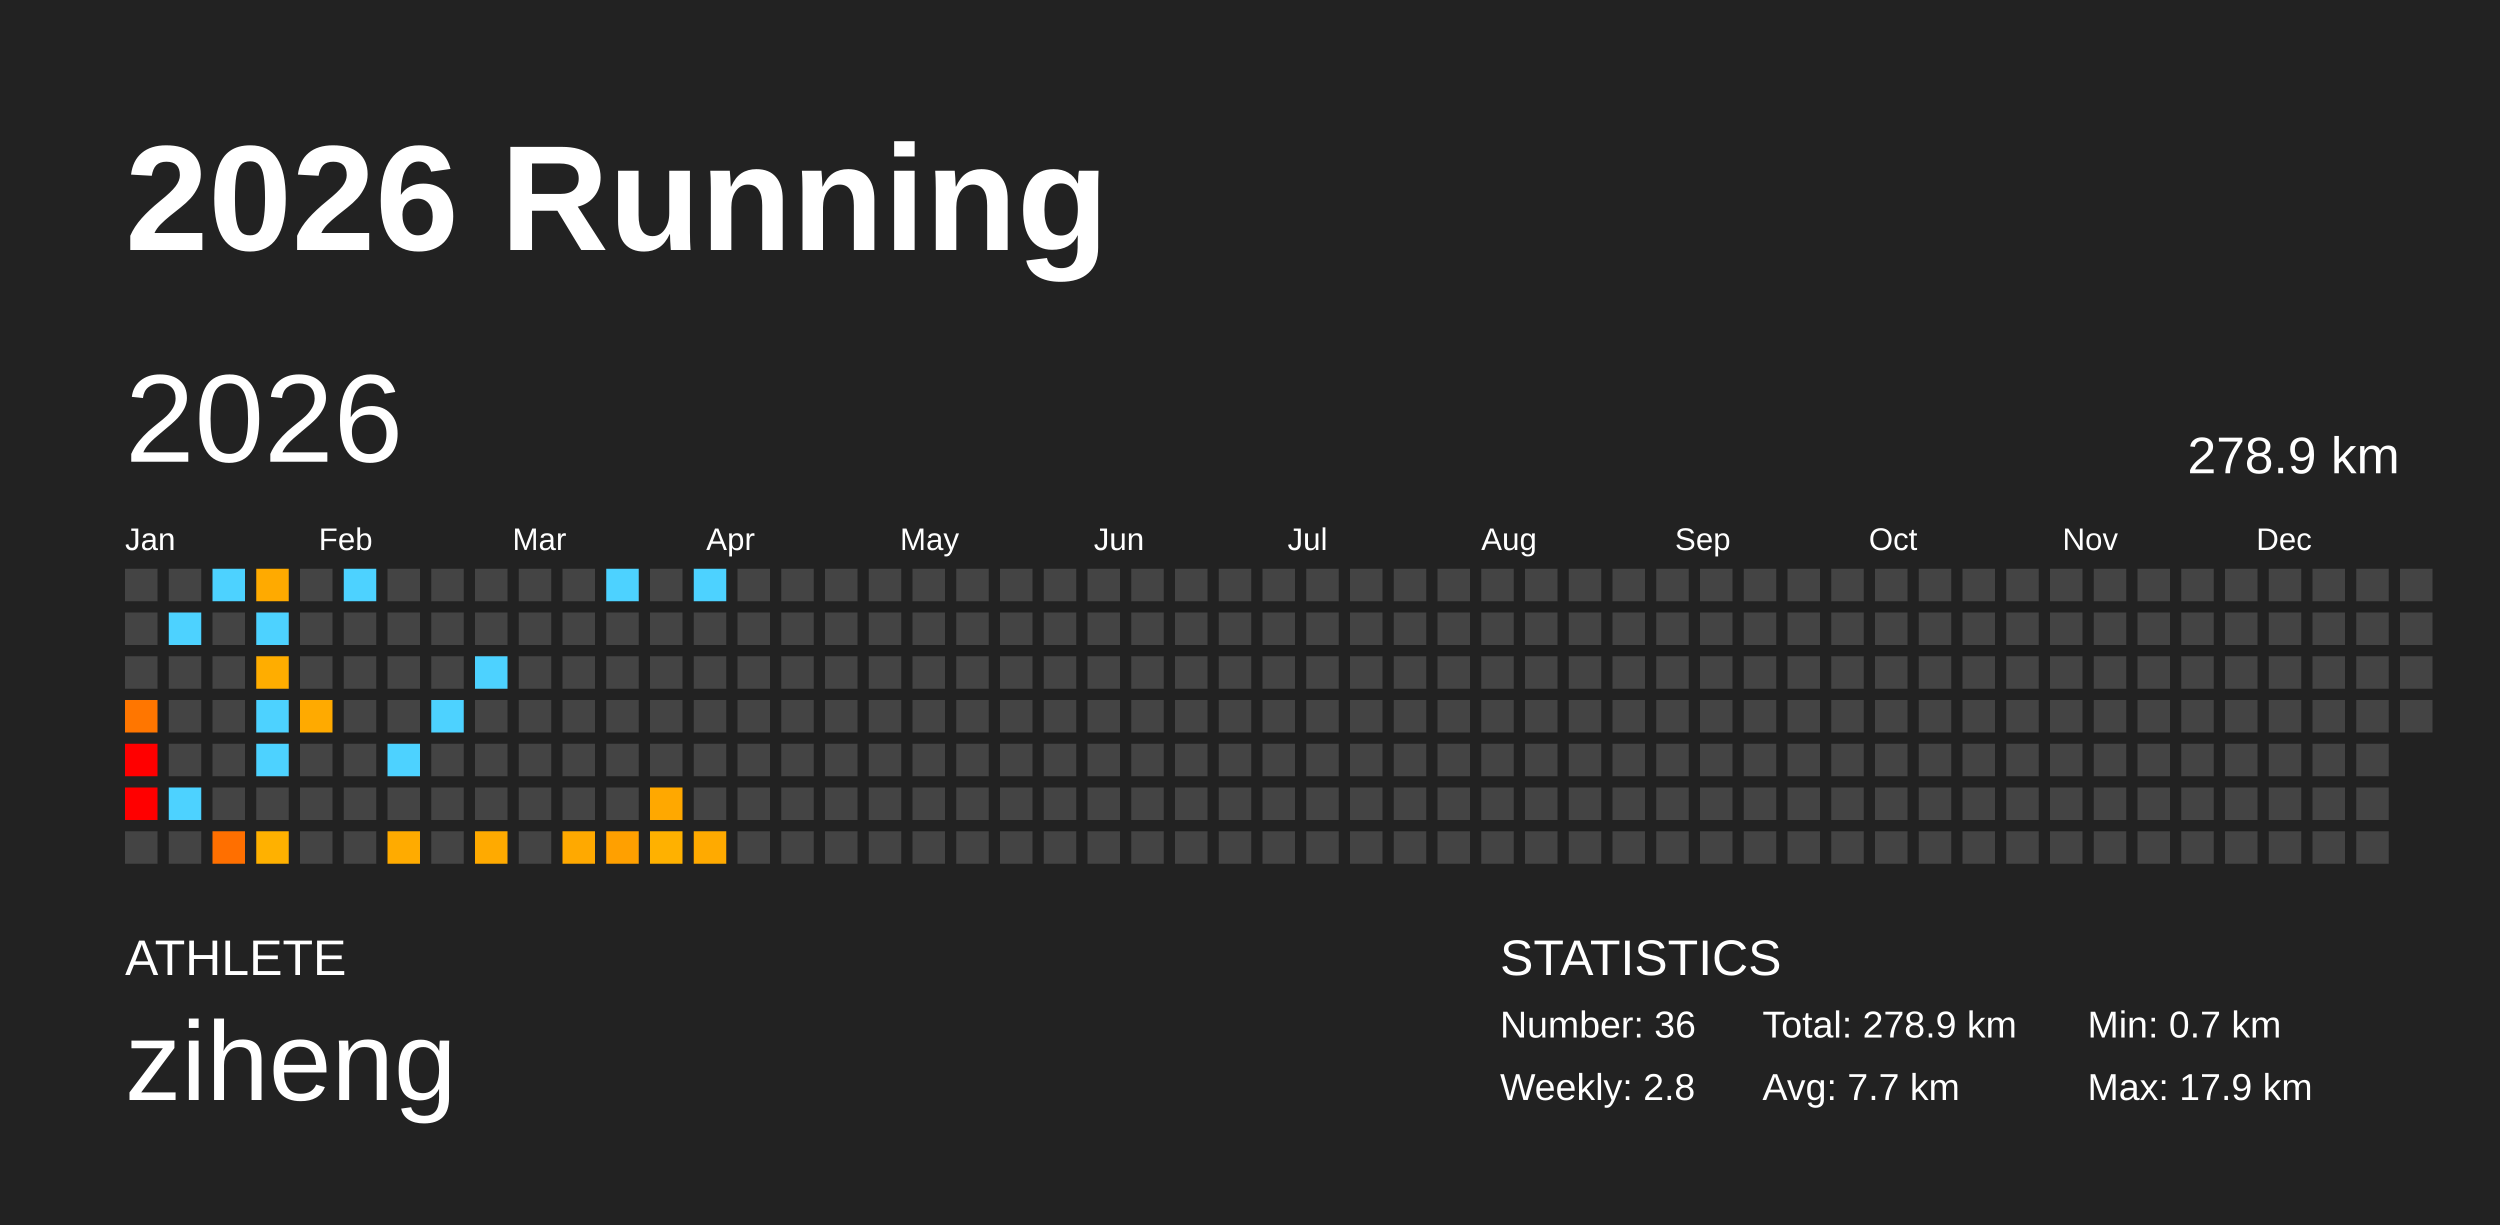
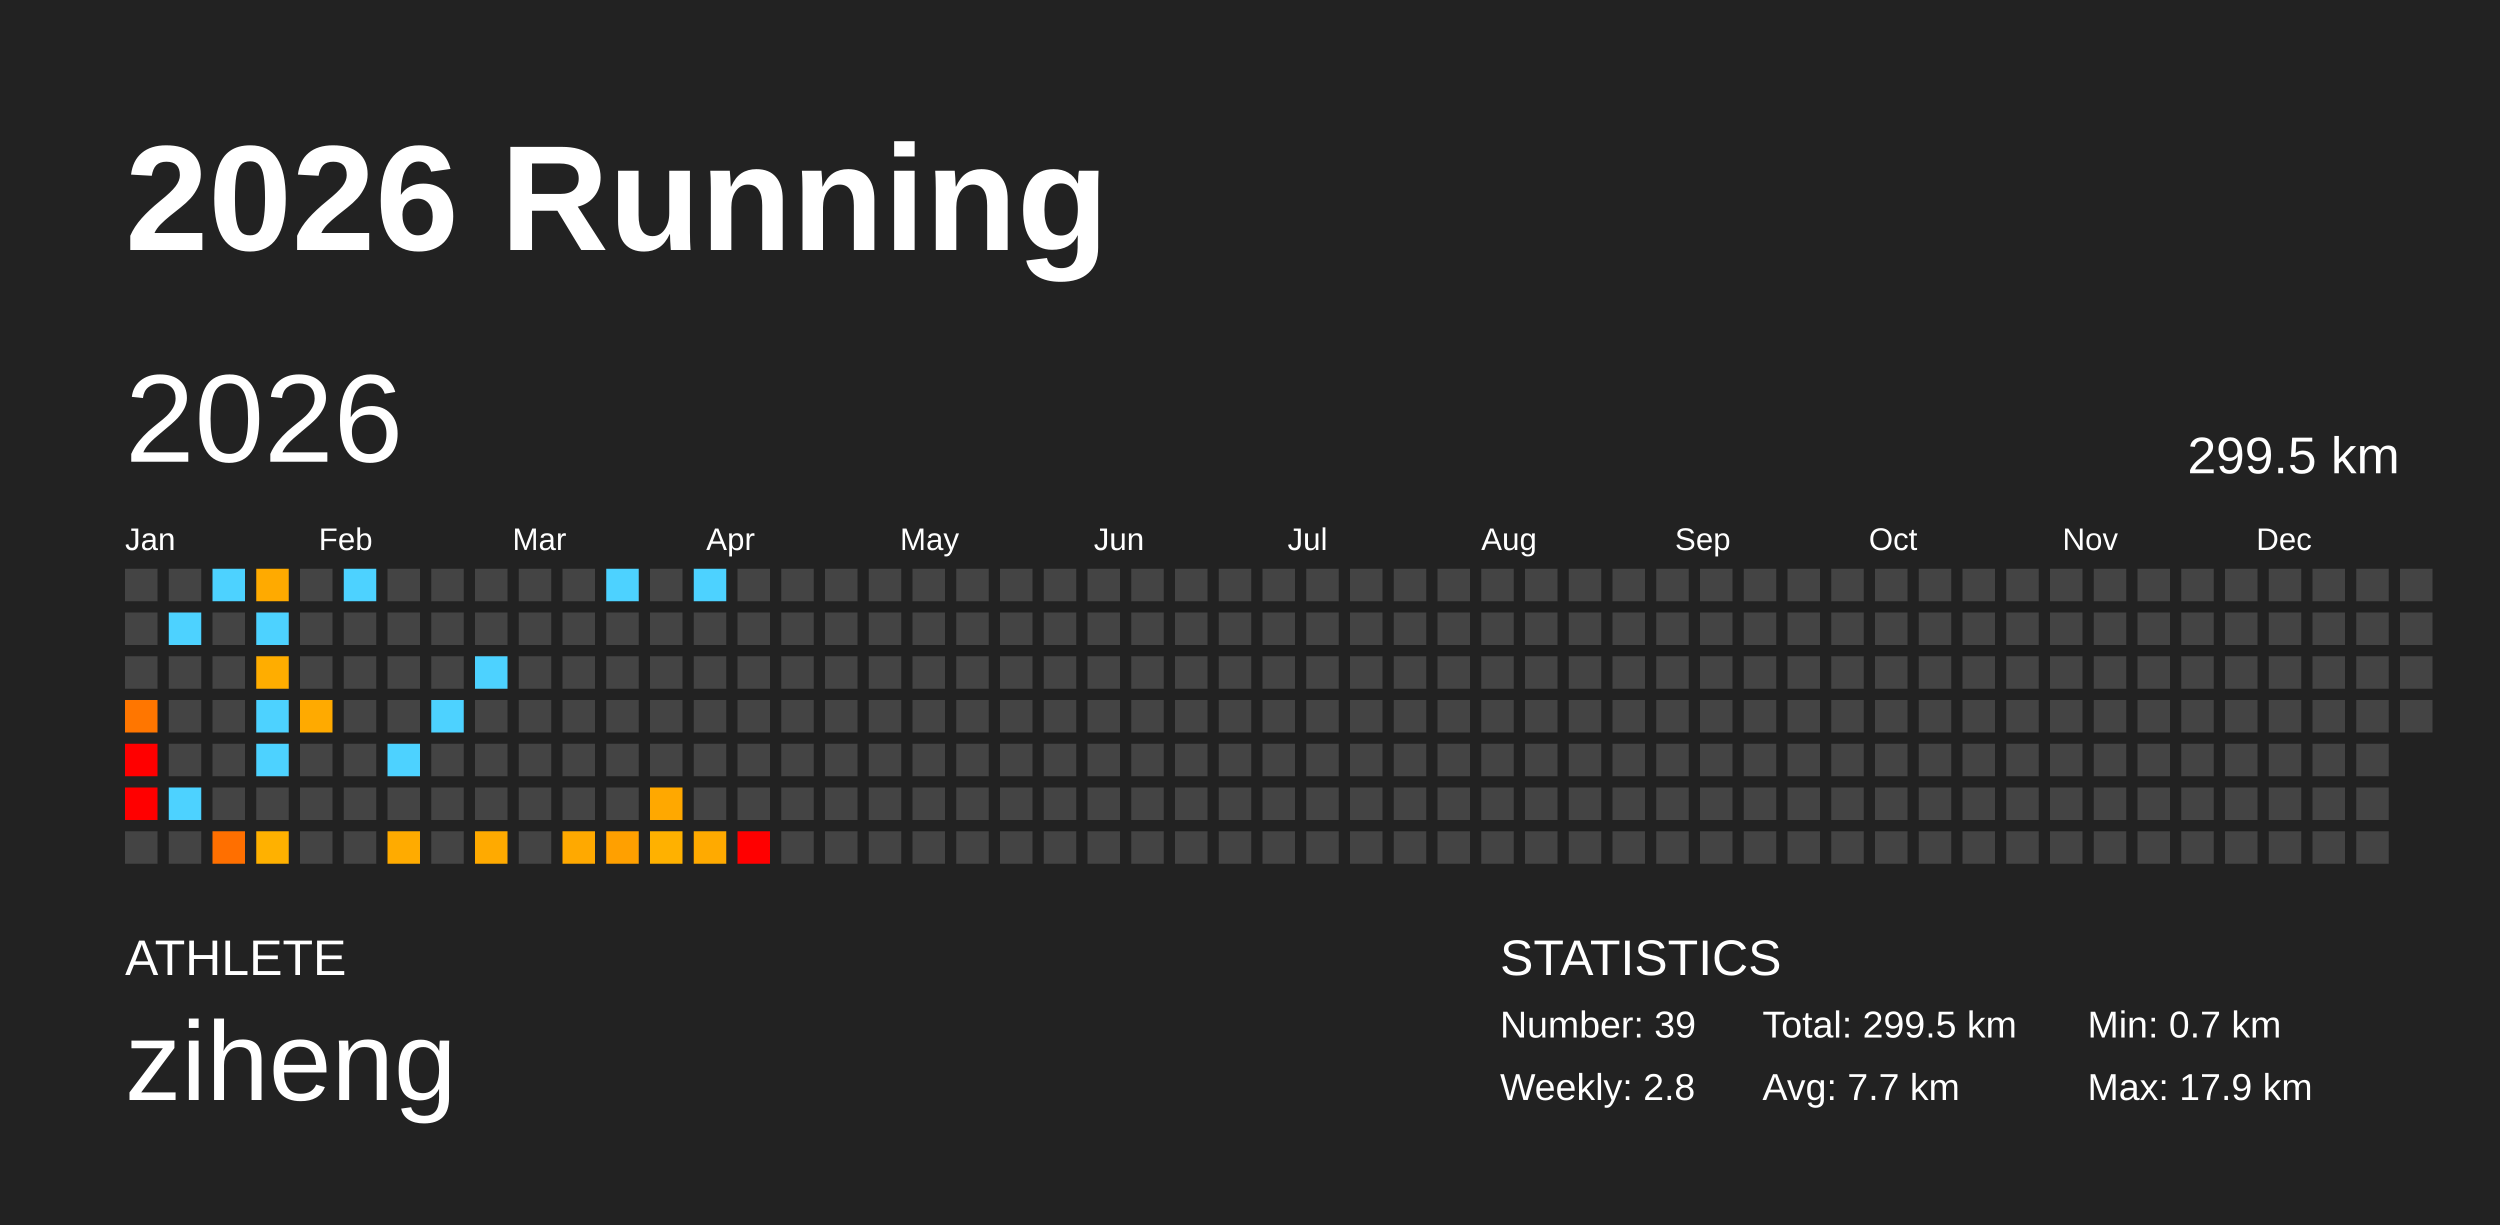
<svg xmlns="http://www.w3.org/2000/svg" baseProfile="full" height="98mm" version="1.1" viewBox="0,0,200,98" width="200mm">
  <defs />
  <rect fill="#222222" height="98" width="200" x="0" y="0" />
  <text fill="#FFFFFF" style="font-size:12px; font-family:Arial; font-weight:bold;" x="10" y="20">2026 Running</text>
  <text fill="#FFFFFF" style="font-size:4px; font-family:Arial" x="10" y="78">ATHLETE</text>
  <text fill="#FFFFFF" style="font-size:9px; font-family:Arial" x="10" y="88">ziheng</text>
  <text fill="#FFFFFF" style="font-size:4px; font-family:Arial" x="120" y="78">STATISTICS</text>
-   <text fill="#FFFFFF" style="font-size:3px; font-family:Arial" x="120" y="83">Number: 36</text>
+   <text fill="#FFFFFF" style="font-size:3px; font-family:Arial" x="120" y="83">Number: 39</text>
  <text fill="#FFFFFF" style="font-size:3px; font-family:Arial" x="120" y="88">Weekly: 2.8</text>
-   <text fill="#FFFFFF" style="font-size:3px; font-family:Arial" x="141" y="83">Total: 278.9 km</text>
+   <text fill="#FFFFFF" style="font-size:3px; font-family:Arial" x="141" y="83">Total: 299.5 km</text>
  <text fill="#FFFFFF" style="font-size:3px; font-family:Arial" x="141" y="88">Avg: 7.7 km</text>
  <text fill="#FFFFFF" style="font-size:3px; font-family:Arial" x="167" y="83">Min: 0.7 km</text>
  <text fill="#FFFFFF" style="font-size:3px; font-family:Arial" x="167" y="88">Max: 17.9 km</text>
  <text dominant-baseline="hanging" fill="#FFFFFF" style="font-size:10.0px; font-family:Arial;" x="10" y="30">2026</text>
-   <text dominant-baseline="hanging" fill="#FFFFFF" style="font-size:4.125px; font-family:Arial;" x="175" y="35">278.9 km</text>
+   <text dominant-baseline="hanging" fill="#FFFFFF" style="font-size:4.125px; font-family:Arial;" x="175" y="35">299.5 km</text>
  <text fill="#FFFFFF" style="font-size:2.5px; font-family:Arial" x="10.0" y="44">Jan</text>
  <text fill="#FFFFFF" style="font-size:2.5px; font-family:Arial" x="25.5" y="44">Feb</text>
  <text fill="#FFFFFF" style="font-size:2.5px; font-family:Arial" x="41.0" y="44">Mar</text>
  <text fill="#FFFFFF" style="font-size:2.5px; font-family:Arial" x="56.5" y="44">Apr</text>
  <text fill="#FFFFFF" style="font-size:2.5px; font-family:Arial" x="72.0" y="44">May</text>
  <text fill="#FFFFFF" style="font-size:2.5px; font-family:Arial" x="87.5" y="44">Jun</text>
  <text fill="#FFFFFF" style="font-size:2.5px; font-family:Arial" x="103.0" y="44">Jul</text>
  <text fill="#FFFFFF" style="font-size:2.5px; font-family:Arial" x="118.5" y="44">Aug</text>
  <text fill="#FFFFFF" style="font-size:2.5px; font-family:Arial" x="134.0" y="44">Sep</text>
  <text fill="#FFFFFF" style="font-size:2.5px; font-family:Arial" x="149.5" y="44">Oct</text>
  <text fill="#FFFFFF" style="font-size:2.5px; font-family:Arial" x="165.0" y="44">Nov</text>
  <text fill="#FFFFFF" style="font-size:2.5px; font-family:Arial" x="180.5" y="44">Dec</text>
  <rect fill="#444444" height="2.6" width="2.6" x="10.0" y="45.5" />
  <rect fill="#444444" height="2.6" width="2.6" x="10.0" y="49.0" />
  <rect fill="#444444" height="2.6" width="2.6" x="10.0" y="52.5" />
  <rect fill="#ff7600" height="2.6" width="2.6" x="10.0" y="56.0" />
  <rect fill="red" height="2.6" width="2.6" x="10.0" y="59.5" />
  <rect fill="red" height="2.6" width="2.6" x="10.0" y="63.0" />
  <rect fill="#444444" height="2.6" width="2.6" x="10.0" y="66.5" />
  <rect fill="#444444" height="2.6" width="2.6" x="13.5" y="45.5" />
  <rect fill="#4dd2ff" height="2.6" width="2.6" x="13.5" y="49.0" />
  <rect fill="#444444" height="2.6" width="2.6" x="13.5" y="52.5" />
  <rect fill="#444444" height="2.6" width="2.6" x="13.5" y="56.0" />
  <rect fill="#444444" height="2.6" width="2.6" x="13.5" y="59.5" />
  <rect fill="#4dd2ff" height="2.6" width="2.6" x="13.5" y="63.0" />
  <rect fill="#444444" height="2.6" width="2.6" x="13.5" y="66.5" />
  <rect fill="#4dd2ff" height="2.6" width="2.6" x="17.0" y="45.5" />
  <rect fill="#444444" height="2.6" width="2.6" x="17.0" y="49.0" />
  <rect fill="#444444" height="2.6" width="2.6" x="17.0" y="52.5" />
  <rect fill="#444444" height="2.6" width="2.6" x="17.0" y="56.0" />
  <rect fill="#444444" height="2.6" width="2.6" x="17.0" y="59.5" />
  <rect fill="#444444" height="2.6" width="2.6" x="17.0" y="63.0" />
  <rect fill="#ff6f00" height="2.6" width="2.6" x="17.0" y="66.5" />
  <rect fill="#ffaa00" height="2.6" width="2.6" x="20.5" y="45.5" />
  <rect fill="#4dd2ff" height="2.6" width="2.6" x="20.5" y="49.0" />
  <rect fill="#ffad00" height="2.6" width="2.6" x="20.5" y="52.5" />
  <rect fill="#4dd2ff" height="2.6" width="2.6" x="20.5" y="56.0" />
  <rect fill="#4dd2ff" height="2.6" width="2.6" x="20.5" y="59.5" />
  <rect fill="#444444" height="2.6" width="2.6" x="20.5" y="63.0" />
  <rect fill="#ffb100" height="2.6" width="2.6" x="20.5" y="66.5" />
  <rect fill="#444444" height="2.6" width="2.6" x="24.0" y="45.5" />
  <rect fill="#444444" height="2.6" width="2.6" x="24.0" y="49.0" />
  <rect fill="#444444" height="2.6" width="2.6" x="24.0" y="52.5" />
  <rect fill="#ffaa00" height="2.6" width="2.6" x="24.0" y="56.0" />
  <rect fill="#444444" height="2.6" width="2.6" x="24.0" y="59.5" />
  <rect fill="#444444" height="2.6" width="2.6" x="24.0" y="63.0" />
  <rect fill="#444444" height="2.6" width="2.6" x="24.0" y="66.5" />
  <rect fill="#4dd2ff" height="2.6" width="2.6" x="27.5" y="45.5" />
  <rect fill="#444444" height="2.6" width="2.6" x="27.5" y="49.0" />
  <rect fill="#444444" height="2.6" width="2.6" x="27.5" y="52.5" />
  <rect fill="#444444" height="2.6" width="2.6" x="27.5" y="56.0" />
  <rect fill="#444444" height="2.6" width="2.6" x="27.5" y="59.5" />
  <rect fill="#444444" height="2.6" width="2.6" x="27.5" y="63.0" />
  <rect fill="#444444" height="2.6" width="2.6" x="27.5" y="66.5" />
  <rect fill="#444444" height="2.6" width="2.6" x="31.0" y="45.5" />
  <rect fill="#444444" height="2.6" width="2.6" x="31.0" y="49.0" />
  <rect fill="#444444" height="2.6" width="2.6" x="31.0" y="52.5" />
  <rect fill="#444444" height="2.6" width="2.6" x="31.0" y="56.0" />
  <rect fill="#4dd2ff" height="2.6" width="2.6" x="31.0" y="59.5" />
  <rect fill="#444444" height="2.6" width="2.6" x="31.0" y="63.0" />
  <rect fill="#ffab00" height="2.6" width="2.6" x="31.0" y="66.5" />
  <rect fill="#444444" height="2.6" width="2.6" x="34.5" y="45.5" />
  <rect fill="#444444" height="2.6" width="2.6" x="34.5" y="49.0" />
  <rect fill="#444444" height="2.6" width="2.6" x="34.5" y="52.5" />
  <rect fill="#4dd2ff" height="2.6" width="2.6" x="34.5" y="56.0" />
  <rect fill="#444444" height="2.6" width="2.6" x="34.5" y="59.5" />
  <rect fill="#444444" height="2.6" width="2.6" x="34.5" y="63.0" />
  <rect fill="#444444" height="2.6" width="2.6" x="34.5" y="66.5" />
  <rect fill="#444444" height="2.6" width="2.6" x="38.0" y="45.5" />
  <rect fill="#444444" height="2.6" width="2.6" x="38.0" y="49.0" />
  <rect fill="#4dd2ff" height="2.6" width="2.6" x="38.0" y="52.5" />
  <rect fill="#444444" height="2.6" width="2.6" x="38.0" y="56.0" />
  <rect fill="#444444" height="2.6" width="2.6" x="38.0" y="59.5" />
  <rect fill="#444444" height="2.6" width="2.6" x="38.0" y="63.0" />
  <rect fill="#ffaa00" height="2.6" width="2.6" x="38.0" y="66.5" />
  <rect fill="#444444" height="2.6" width="2.6" x="41.5" y="45.5" />
  <rect fill="#444444" height="2.6" width="2.6" x="41.5" y="49.0" />
  <rect fill="#444444" height="2.6" width="2.6" x="41.5" y="52.5" />
  <rect fill="#444444" height="2.6" width="2.6" x="41.5" y="56.0" />
  <rect fill="#444444" height="2.6" width="2.6" x="41.5" y="59.5" />
  <rect fill="#444444" height="2.6" width="2.6" x="41.5" y="63.0" />
  <rect fill="#444444" height="2.6" width="2.6" x="41.5" y="66.5" />
  <rect fill="#444444" height="2.6" width="2.6" x="45.0" y="45.5" />
  <rect fill="#444444" height="2.6" width="2.6" x="45.0" y="49.0" />
  <rect fill="#444444" height="2.6" width="2.6" x="45.0" y="52.5" />
  <rect fill="#444444" height="2.6" width="2.6" x="45.0" y="56.0" />
  <rect fill="#444444" height="2.6" width="2.6" x="45.0" y="59.5" />
  <rect fill="#444444" height="2.6" width="2.6" x="45.0" y="63.0" />
  <rect fill="#ffa900" height="2.6" width="2.6" x="45.0" y="66.5" />
  <rect fill="#4dd2ff" height="2.6" width="2.6" x="48.5" y="45.5" />
  <rect fill="#444444" height="2.6" width="2.6" x="48.5" y="49.0" />
  <rect fill="#444444" height="2.6" width="2.6" x="48.5" y="52.5" />
  <rect fill="#444444" height="2.6" width="2.6" x="48.5" y="56.0" />
  <rect fill="#444444" height="2.6" width="2.6" x="48.5" y="59.5" />
  <rect fill="#444444" height="2.6" width="2.6" x="48.5" y="63.0" />
  <rect fill="#ffa000" height="2.6" width="2.6" x="48.5" y="66.5" />
  <rect fill="#444444" height="2.6" width="2.6" x="52.0" y="45.5" />
  <rect fill="#444444" height="2.6" width="2.6" x="52.0" y="49.0" />
  <rect fill="#444444" height="2.6" width="2.6" x="52.0" y="52.5" />
  <rect fill="#444444" height="2.6" width="2.6" x="52.0" y="56.0" />
  <rect fill="#444444" height="2.6" width="2.6" x="52.0" y="59.5" />
  <rect fill="#ffa800" height="2.6" width="2.6" x="52.0" y="63.0" />
  <rect fill="#ffb100" height="2.6" width="2.6" x="52.0" y="66.5" />
  <rect fill="#4dd2ff" height="2.6" width="2.6" x="55.5" y="45.5" />
  <rect fill="#444444" height="2.6" width="2.6" x="55.5" y="49.0" />
  <rect fill="#444444" height="2.6" width="2.6" x="55.5" y="52.5" />
  <rect fill="#444444" height="2.6" width="2.6" x="55.5" y="56.0" />
  <rect fill="#444444" height="2.6" width="2.6" x="55.5" y="59.5" />
  <rect fill="#444444" height="2.6" width="2.6" x="55.5" y="63.0" />
  <rect fill="#ffaa00" height="2.6" width="2.6" x="55.5" y="66.5" />
  <rect fill="#444444" height="2.6" width="2.6" x="59.0" y="45.5" />
  <rect fill="#444444" height="2.6" width="2.6" x="59.0" y="49.0" />
  <rect fill="#444444" height="2.6" width="2.6" x="59.0" y="52.5" />
  <rect fill="#444444" height="2.6" width="2.6" x="59.0" y="56.0" />
  <rect fill="#444444" height="2.6" width="2.6" x="59.0" y="59.5" />
  <rect fill="#444444" height="2.6" width="2.6" x="59.0" y="63.0" />
-   <rect fill="#444444" height="2.6" width="2.6" x="59.0" y="66.5" />
+   <rect fill="red" height="2.6" width="2.6" x="59.0" y="66.5" />
  <rect fill="#444444" height="2.6" width="2.6" x="62.5" y="45.5" />
  <rect fill="#444444" height="2.6" width="2.6" x="62.5" y="49.0" />
  <rect fill="#444444" height="2.6" width="2.6" x="62.5" y="52.5" />
  <rect fill="#444444" height="2.6" width="2.6" x="62.5" y="56.0" />
  <rect fill="#444444" height="2.6" width="2.6" x="62.5" y="59.5" />
  <rect fill="#444444" height="2.6" width="2.6" x="62.5" y="63.0" />
  <rect fill="#444444" height="2.6" width="2.6" x="62.5" y="66.5" />
  <rect fill="#444444" height="2.6" width="2.6" x="66.0" y="45.5" />
  <rect fill="#444444" height="2.6" width="2.6" x="66.0" y="49.0" />
  <rect fill="#444444" height="2.6" width="2.6" x="66.0" y="52.5" />
  <rect fill="#444444" height="2.6" width="2.6" x="66.0" y="56.0" />
  <rect fill="#444444" height="2.6" width="2.6" x="66.0" y="59.5" />
  <rect fill="#444444" height="2.6" width="2.6" x="66.0" y="63.0" />
  <rect fill="#444444" height="2.6" width="2.6" x="66.0" y="66.5" />
  <rect fill="#444444" height="2.6" width="2.6" x="69.5" y="45.5" />
  <rect fill="#444444" height="2.6" width="2.6" x="69.5" y="49.0" />
  <rect fill="#444444" height="2.6" width="2.6" x="69.5" y="52.5" />
  <rect fill="#444444" height="2.6" width="2.6" x="69.5" y="56.0" />
  <rect fill="#444444" height="2.6" width="2.6" x="69.5" y="59.5" />
  <rect fill="#444444" height="2.6" width="2.6" x="69.5" y="63.0" />
  <rect fill="#444444" height="2.6" width="2.6" x="69.5" y="66.5" />
  <rect fill="#444444" height="2.6" width="2.6" x="73.0" y="45.5" />
  <rect fill="#444444" height="2.6" width="2.6" x="73.0" y="49.0" />
  <rect fill="#444444" height="2.6" width="2.6" x="73.0" y="52.5" />
  <rect fill="#444444" height="2.6" width="2.6" x="73.0" y="56.0" />
  <rect fill="#444444" height="2.6" width="2.6" x="73.0" y="59.5" />
  <rect fill="#444444" height="2.6" width="2.6" x="73.0" y="63.0" />
  <rect fill="#444444" height="2.6" width="2.6" x="73.0" y="66.5" />
  <rect fill="#444444" height="2.6" width="2.6" x="76.5" y="45.5" />
  <rect fill="#444444" height="2.6" width="2.6" x="76.5" y="49.0" />
  <rect fill="#444444" height="2.6" width="2.6" x="76.5" y="52.5" />
  <rect fill="#444444" height="2.6" width="2.6" x="76.5" y="56.0" />
  <rect fill="#444444" height="2.6" width="2.6" x="76.5" y="59.5" />
  <rect fill="#444444" height="2.6" width="2.6" x="76.5" y="63.0" />
  <rect fill="#444444" height="2.6" width="2.6" x="76.5" y="66.5" />
  <rect fill="#444444" height="2.6" width="2.6" x="80.0" y="45.5" />
  <rect fill="#444444" height="2.6" width="2.6" x="80.0" y="49.0" />
  <rect fill="#444444" height="2.6" width="2.6" x="80.0" y="52.5" />
  <rect fill="#444444" height="2.6" width="2.6" x="80.0" y="56.0" />
  <rect fill="#444444" height="2.6" width="2.6" x="80.0" y="59.5" />
  <rect fill="#444444" height="2.6" width="2.6" x="80.0" y="63.0" />
  <rect fill="#444444" height="2.6" width="2.6" x="80.0" y="66.5" />
  <rect fill="#444444" height="2.6" width="2.6" x="83.5" y="45.5" />
  <rect fill="#444444" height="2.6" width="2.6" x="83.5" y="49.0" />
  <rect fill="#444444" height="2.6" width="2.6" x="83.5" y="52.5" />
  <rect fill="#444444" height="2.6" width="2.6" x="83.5" y="56.0" />
  <rect fill="#444444" height="2.6" width="2.6" x="83.5" y="59.5" />
  <rect fill="#444444" height="2.6" width="2.6" x="83.5" y="63.0" />
  <rect fill="#444444" height="2.6" width="2.6" x="83.5" y="66.5" />
  <rect fill="#444444" height="2.6" width="2.6" x="87.0" y="45.5" />
  <rect fill="#444444" height="2.6" width="2.6" x="87.0" y="49.0" />
  <rect fill="#444444" height="2.6" width="2.6" x="87.0" y="52.5" />
  <rect fill="#444444" height="2.6" width="2.6" x="87.0" y="56.0" />
  <rect fill="#444444" height="2.6" width="2.6" x="87.0" y="59.5" />
  <rect fill="#444444" height="2.6" width="2.6" x="87.0" y="63.0" />
  <rect fill="#444444" height="2.6" width="2.6" x="87.0" y="66.5" />
  <rect fill="#444444" height="2.6" width="2.6" x="90.5" y="45.5" />
  <rect fill="#444444" height="2.6" width="2.6" x="90.5" y="49.0" />
  <rect fill="#444444" height="2.6" width="2.6" x="90.5" y="52.5" />
  <rect fill="#444444" height="2.6" width="2.6" x="90.5" y="56.0" />
  <rect fill="#444444" height="2.6" width="2.6" x="90.5" y="59.5" />
  <rect fill="#444444" height="2.6" width="2.6" x="90.5" y="63.0" />
  <rect fill="#444444" height="2.6" width="2.6" x="90.5" y="66.5" />
  <rect fill="#444444" height="2.6" width="2.6" x="94.0" y="45.5" />
  <rect fill="#444444" height="2.6" width="2.6" x="94.0" y="49.0" />
  <rect fill="#444444" height="2.6" width="2.6" x="94.0" y="52.5" />
  <rect fill="#444444" height="2.6" width="2.6" x="94.0" y="56.0" />
  <rect fill="#444444" height="2.6" width="2.6" x="94.0" y="59.5" />
  <rect fill="#444444" height="2.6" width="2.6" x="94.0" y="63.0" />
  <rect fill="#444444" height="2.6" width="2.6" x="94.0" y="66.5" />
  <rect fill="#444444" height="2.6" width="2.6" x="97.5" y="45.5" />
  <rect fill="#444444" height="2.6" width="2.6" x="97.5" y="49.0" />
  <rect fill="#444444" height="2.6" width="2.6" x="97.5" y="52.5" />
  <rect fill="#444444" height="2.6" width="2.6" x="97.5" y="56.0" />
  <rect fill="#444444" height="2.6" width="2.6" x="97.5" y="59.5" />
  <rect fill="#444444" height="2.6" width="2.6" x="97.5" y="63.0" />
  <rect fill="#444444" height="2.6" width="2.6" x="97.5" y="66.5" />
  <rect fill="#444444" height="2.6" width="2.6" x="101.0" y="45.5" />
  <rect fill="#444444" height="2.6" width="2.6" x="101.0" y="49.0" />
  <rect fill="#444444" height="2.6" width="2.6" x="101.0" y="52.5" />
  <rect fill="#444444" height="2.6" width="2.6" x="101.0" y="56.0" />
  <rect fill="#444444" height="2.6" width="2.6" x="101.0" y="59.5" />
  <rect fill="#444444" height="2.6" width="2.6" x="101.0" y="63.0" />
  <rect fill="#444444" height="2.6" width="2.6" x="101.0" y="66.5" />
  <rect fill="#444444" height="2.6" width="2.6" x="104.5" y="45.5" />
  <rect fill="#444444" height="2.6" width="2.6" x="104.5" y="49.0" />
  <rect fill="#444444" height="2.6" width="2.6" x="104.5" y="52.5" />
  <rect fill="#444444" height="2.6" width="2.6" x="104.5" y="56.0" />
  <rect fill="#444444" height="2.6" width="2.6" x="104.5" y="59.5" />
  <rect fill="#444444" height="2.6" width="2.6" x="104.5" y="63.0" />
  <rect fill="#444444" height="2.6" width="2.6" x="104.5" y="66.5" />
  <rect fill="#444444" height="2.6" width="2.6" x="108.0" y="45.5" />
  <rect fill="#444444" height="2.6" width="2.6" x="108.0" y="49.0" />
  <rect fill="#444444" height="2.6" width="2.6" x="108.0" y="52.5" />
  <rect fill="#444444" height="2.6" width="2.6" x="108.0" y="56.0" />
  <rect fill="#444444" height="2.6" width="2.6" x="108.0" y="59.5" />
  <rect fill="#444444" height="2.6" width="2.6" x="108.0" y="63.0" />
  <rect fill="#444444" height="2.6" width="2.6" x="108.0" y="66.5" />
  <rect fill="#444444" height="2.6" width="2.6" x="111.5" y="45.5" />
  <rect fill="#444444" height="2.6" width="2.6" x="111.5" y="49.0" />
  <rect fill="#444444" height="2.6" width="2.6" x="111.5" y="52.5" />
  <rect fill="#444444" height="2.6" width="2.6" x="111.5" y="56.0" />
  <rect fill="#444444" height="2.6" width="2.6" x="111.5" y="59.5" />
  <rect fill="#444444" height="2.6" width="2.6" x="111.5" y="63.0" />
  <rect fill="#444444" height="2.6" width="2.6" x="111.5" y="66.5" />
  <rect fill="#444444" height="2.6" width="2.6" x="115.0" y="45.5" />
  <rect fill="#444444" height="2.6" width="2.6" x="115.0" y="49.0" />
  <rect fill="#444444" height="2.6" width="2.6" x="115.0" y="52.5" />
  <rect fill="#444444" height="2.6" width="2.6" x="115.0" y="56.0" />
  <rect fill="#444444" height="2.6" width="2.6" x="115.0" y="59.5" />
  <rect fill="#444444" height="2.6" width="2.6" x="115.0" y="63.0" />
  <rect fill="#444444" height="2.6" width="2.6" x="115.0" y="66.5" />
  <rect fill="#444444" height="2.6" width="2.6" x="118.5" y="45.5" />
  <rect fill="#444444" height="2.6" width="2.6" x="118.5" y="49.0" />
  <rect fill="#444444" height="2.6" width="2.6" x="118.5" y="52.5" />
  <rect fill="#444444" height="2.6" width="2.6" x="118.5" y="56.0" />
  <rect fill="#444444" height="2.6" width="2.6" x="118.5" y="59.5" />
  <rect fill="#444444" height="2.6" width="2.6" x="118.5" y="63.0" />
  <rect fill="#444444" height="2.6" width="2.6" x="118.5" y="66.5" />
  <rect fill="#444444" height="2.6" width="2.6" x="122.0" y="45.5" />
  <rect fill="#444444" height="2.6" width="2.6" x="122.0" y="49.0" />
  <rect fill="#444444" height="2.6" width="2.6" x="122.0" y="52.5" />
  <rect fill="#444444" height="2.6" width="2.6" x="122.0" y="56.0" />
  <rect fill="#444444" height="2.6" width="2.6" x="122.0" y="59.5" />
  <rect fill="#444444" height="2.6" width="2.6" x="122.0" y="63.0" />
  <rect fill="#444444" height="2.6" width="2.6" x="122.0" y="66.5" />
  <rect fill="#444444" height="2.6" width="2.6" x="125.5" y="45.5" />
  <rect fill="#444444" height="2.6" width="2.6" x="125.5" y="49.0" />
  <rect fill="#444444" height="2.6" width="2.6" x="125.5" y="52.5" />
  <rect fill="#444444" height="2.6" width="2.6" x="125.5" y="56.0" />
  <rect fill="#444444" height="2.6" width="2.6" x="125.5" y="59.5" />
  <rect fill="#444444" height="2.6" width="2.6" x="125.5" y="63.0" />
  <rect fill="#444444" height="2.6" width="2.6" x="125.5" y="66.5" />
  <rect fill="#444444" height="2.6" width="2.6" x="129.0" y="45.5" />
  <rect fill="#444444" height="2.6" width="2.6" x="129.0" y="49.0" />
  <rect fill="#444444" height="2.6" width="2.6" x="129.0" y="52.5" />
  <rect fill="#444444" height="2.6" width="2.6" x="129.0" y="56.0" />
  <rect fill="#444444" height="2.6" width="2.6" x="129.0" y="59.5" />
  <rect fill="#444444" height="2.6" width="2.6" x="129.0" y="63.0" />
  <rect fill="#444444" height="2.6" width="2.6" x="129.0" y="66.5" />
  <rect fill="#444444" height="2.6" width="2.6" x="132.5" y="45.5" />
  <rect fill="#444444" height="2.6" width="2.6" x="132.5" y="49.0" />
  <rect fill="#444444" height="2.6" width="2.6" x="132.5" y="52.5" />
  <rect fill="#444444" height="2.6" width="2.6" x="132.5" y="56.0" />
  <rect fill="#444444" height="2.6" width="2.6" x="132.5" y="59.5" />
  <rect fill="#444444" height="2.6" width="2.6" x="132.5" y="63.0" />
  <rect fill="#444444" height="2.6" width="2.6" x="132.5" y="66.5" />
  <rect fill="#444444" height="2.6" width="2.6" x="136.0" y="45.5" />
  <rect fill="#444444" height="2.6" width="2.6" x="136.0" y="49.0" />
  <rect fill="#444444" height="2.6" width="2.6" x="136.0" y="52.5" />
  <rect fill="#444444" height="2.6" width="2.6" x="136.0" y="56.0" />
  <rect fill="#444444" height="2.6" width="2.6" x="136.0" y="59.5" />
  <rect fill="#444444" height="2.6" width="2.6" x="136.0" y="63.0" />
  <rect fill="#444444" height="2.6" width="2.6" x="136.0" y="66.5" />
  <rect fill="#444444" height="2.6" width="2.6" x="139.5" y="45.5" />
  <rect fill="#444444" height="2.6" width="2.6" x="139.5" y="49.0" />
  <rect fill="#444444" height="2.6" width="2.6" x="139.5" y="52.5" />
  <rect fill="#444444" height="2.6" width="2.6" x="139.5" y="56.0" />
  <rect fill="#444444" height="2.6" width="2.6" x="139.5" y="59.5" />
  <rect fill="#444444" height="2.6" width="2.6" x="139.5" y="63.0" />
  <rect fill="#444444" height="2.6" width="2.6" x="139.5" y="66.5" />
  <rect fill="#444444" height="2.6" width="2.6" x="143.0" y="45.5" />
  <rect fill="#444444" height="2.6" width="2.6" x="143.0" y="49.0" />
  <rect fill="#444444" height="2.6" width="2.6" x="143.0" y="52.5" />
  <rect fill="#444444" height="2.6" width="2.6" x="143.0" y="56.0" />
  <rect fill="#444444" height="2.6" width="2.6" x="143.0" y="59.5" />
  <rect fill="#444444" height="2.6" width="2.6" x="143.0" y="63.0" />
  <rect fill="#444444" height="2.6" width="2.6" x="143.0" y="66.5" />
  <rect fill="#444444" height="2.6" width="2.6" x="146.5" y="45.5" />
  <rect fill="#444444" height="2.6" width="2.6" x="146.5" y="49.0" />
  <rect fill="#444444" height="2.6" width="2.6" x="146.5" y="52.5" />
  <rect fill="#444444" height="2.6" width="2.6" x="146.5" y="56.0" />
  <rect fill="#444444" height="2.6" width="2.6" x="146.5" y="59.5" />
  <rect fill="#444444" height="2.6" width="2.6" x="146.5" y="63.0" />
  <rect fill="#444444" height="2.6" width="2.6" x="146.5" y="66.5" />
  <rect fill="#444444" height="2.6" width="2.6" x="150.0" y="45.5" />
  <rect fill="#444444" height="2.6" width="2.6" x="150.0" y="49.0" />
  <rect fill="#444444" height="2.6" width="2.6" x="150.0" y="52.5" />
  <rect fill="#444444" height="2.6" width="2.6" x="150.0" y="56.0" />
  <rect fill="#444444" height="2.6" width="2.6" x="150.0" y="59.5" />
  <rect fill="#444444" height="2.6" width="2.6" x="150.0" y="63.0" />
  <rect fill="#444444" height="2.6" width="2.6" x="150.0" y="66.5" />
  <rect fill="#444444" height="2.6" width="2.6" x="153.5" y="45.5" />
  <rect fill="#444444" height="2.6" width="2.6" x="153.5" y="49.0" />
  <rect fill="#444444" height="2.6" width="2.6" x="153.5" y="52.5" />
  <rect fill="#444444" height="2.6" width="2.6" x="153.5" y="56.0" />
  <rect fill="#444444" height="2.6" width="2.6" x="153.5" y="59.5" />
  <rect fill="#444444" height="2.6" width="2.6" x="153.5" y="63.0" />
  <rect fill="#444444" height="2.6" width="2.6" x="153.5" y="66.5" />
  <rect fill="#444444" height="2.6" width="2.6" x="157.0" y="45.5" />
  <rect fill="#444444" height="2.6" width="2.6" x="157.0" y="49.0" />
  <rect fill="#444444" height="2.6" width="2.6" x="157.0" y="52.5" />
  <rect fill="#444444" height="2.6" width="2.6" x="157.0" y="56.0" />
  <rect fill="#444444" height="2.6" width="2.6" x="157.0" y="59.5" />
  <rect fill="#444444" height="2.6" width="2.6" x="157.0" y="63.0" />
  <rect fill="#444444" height="2.6" width="2.6" x="157.0" y="66.5" />
  <rect fill="#444444" height="2.6" width="2.6" x="160.5" y="45.5" />
  <rect fill="#444444" height="2.6" width="2.6" x="160.5" y="49.0" />
  <rect fill="#444444" height="2.6" width="2.6" x="160.5" y="52.5" />
  <rect fill="#444444" height="2.6" width="2.6" x="160.5" y="56.0" />
  <rect fill="#444444" height="2.6" width="2.6" x="160.5" y="59.5" />
  <rect fill="#444444" height="2.6" width="2.6" x="160.5" y="63.0" />
  <rect fill="#444444" height="2.6" width="2.6" x="160.5" y="66.5" />
  <rect fill="#444444" height="2.6" width="2.6" x="164.0" y="45.5" />
  <rect fill="#444444" height="2.6" width="2.6" x="164.0" y="49.0" />
  <rect fill="#444444" height="2.6" width="2.6" x="164.0" y="52.5" />
  <rect fill="#444444" height="2.6" width="2.6" x="164.0" y="56.0" />
  <rect fill="#444444" height="2.6" width="2.6" x="164.0" y="59.5" />
  <rect fill="#444444" height="2.6" width="2.6" x="164.0" y="63.0" />
  <rect fill="#444444" height="2.6" width="2.6" x="164.0" y="66.5" />
  <rect fill="#444444" height="2.6" width="2.6" x="167.5" y="45.5" />
  <rect fill="#444444" height="2.6" width="2.6" x="167.5" y="49.0" />
  <rect fill="#444444" height="2.6" width="2.6" x="167.5" y="52.5" />
  <rect fill="#444444" height="2.6" width="2.6" x="167.5" y="56.0" />
  <rect fill="#444444" height="2.6" width="2.6" x="167.5" y="59.5" />
  <rect fill="#444444" height="2.6" width="2.6" x="167.5" y="63.0" />
  <rect fill="#444444" height="2.6" width="2.6" x="167.5" y="66.5" />
  <rect fill="#444444" height="2.6" width="2.6" x="171.0" y="45.5" />
  <rect fill="#444444" height="2.6" width="2.6" x="171.0" y="49.0" />
  <rect fill="#444444" height="2.6" width="2.6" x="171.0" y="52.5" />
  <rect fill="#444444" height="2.6" width="2.6" x="171.0" y="56.0" />
  <rect fill="#444444" height="2.6" width="2.6" x="171.0" y="59.5" />
  <rect fill="#444444" height="2.6" width="2.6" x="171.0" y="63.0" />
  <rect fill="#444444" height="2.6" width="2.6" x="171.0" y="66.5" />
  <rect fill="#444444" height="2.6" width="2.6" x="174.5" y="45.5" />
  <rect fill="#444444" height="2.6" width="2.6" x="174.5" y="49.0" />
  <rect fill="#444444" height="2.6" width="2.6" x="174.5" y="52.5" />
  <rect fill="#444444" height="2.6" width="2.6" x="174.5" y="56.0" />
  <rect fill="#444444" height="2.6" width="2.6" x="174.5" y="59.5" />
  <rect fill="#444444" height="2.6" width="2.6" x="174.5" y="63.0" />
  <rect fill="#444444" height="2.6" width="2.6" x="174.5" y="66.5" />
  <rect fill="#444444" height="2.6" width="2.6" x="178.0" y="45.5" />
  <rect fill="#444444" height="2.6" width="2.6" x="178.0" y="49.0" />
  <rect fill="#444444" height="2.6" width="2.6" x="178.0" y="52.5" />
  <rect fill="#444444" height="2.6" width="2.6" x="178.0" y="56.0" />
  <rect fill="#444444" height="2.6" width="2.6" x="178.0" y="59.5" />
  <rect fill="#444444" height="2.6" width="2.6" x="178.0" y="63.0" />
  <rect fill="#444444" height="2.6" width="2.6" x="178.0" y="66.5" />
  <rect fill="#444444" height="2.6" width="2.6" x="181.5" y="45.5" />
  <rect fill="#444444" height="2.6" width="2.6" x="181.5" y="49.0" />
  <rect fill="#444444" height="2.6" width="2.6" x="181.5" y="52.5" />
  <rect fill="#444444" height="2.6" width="2.6" x="181.5" y="56.0" />
  <rect fill="#444444" height="2.6" width="2.6" x="181.5" y="59.5" />
  <rect fill="#444444" height="2.6" width="2.6" x="181.5" y="63.0" />
  <rect fill="#444444" height="2.6" width="2.6" x="181.5" y="66.5" />
  <rect fill="#444444" height="2.6" width="2.6" x="185.0" y="45.5" />
  <rect fill="#444444" height="2.6" width="2.6" x="185.0" y="49.0" />
  <rect fill="#444444" height="2.6" width="2.6" x="185.0" y="52.5" />
  <rect fill="#444444" height="2.6" width="2.6" x="185.0" y="56.0" />
  <rect fill="#444444" height="2.6" width="2.6" x="185.0" y="59.5" />
  <rect fill="#444444" height="2.6" width="2.6" x="185.0" y="63.0" />
  <rect fill="#444444" height="2.6" width="2.6" x="185.0" y="66.5" />
  <rect fill="#444444" height="2.6" width="2.6" x="188.5" y="45.5" />
  <rect fill="#444444" height="2.6" width="2.6" x="188.5" y="49.0" />
  <rect fill="#444444" height="2.6" width="2.6" x="188.5" y="52.5" />
  <rect fill="#444444" height="2.6" width="2.6" x="188.5" y="56.0" />
  <rect fill="#444444" height="2.6" width="2.6" x="188.5" y="59.5" />
  <rect fill="#444444" height="2.6" width="2.6" x="188.5" y="63.0" />
  <rect fill="#444444" height="2.6" width="2.6" x="188.5" y="66.5" />
  <rect fill="#444444" height="2.6" width="2.6" x="192.0" y="45.5" />
  <rect fill="#444444" height="2.6" width="2.6" x="192.0" y="49.0" />
  <rect fill="#444444" height="2.6" width="2.6" x="192.0" y="52.5" />
  <rect fill="#444444" height="2.6" width="2.6" x="192.0" y="56.0" />
</svg>
